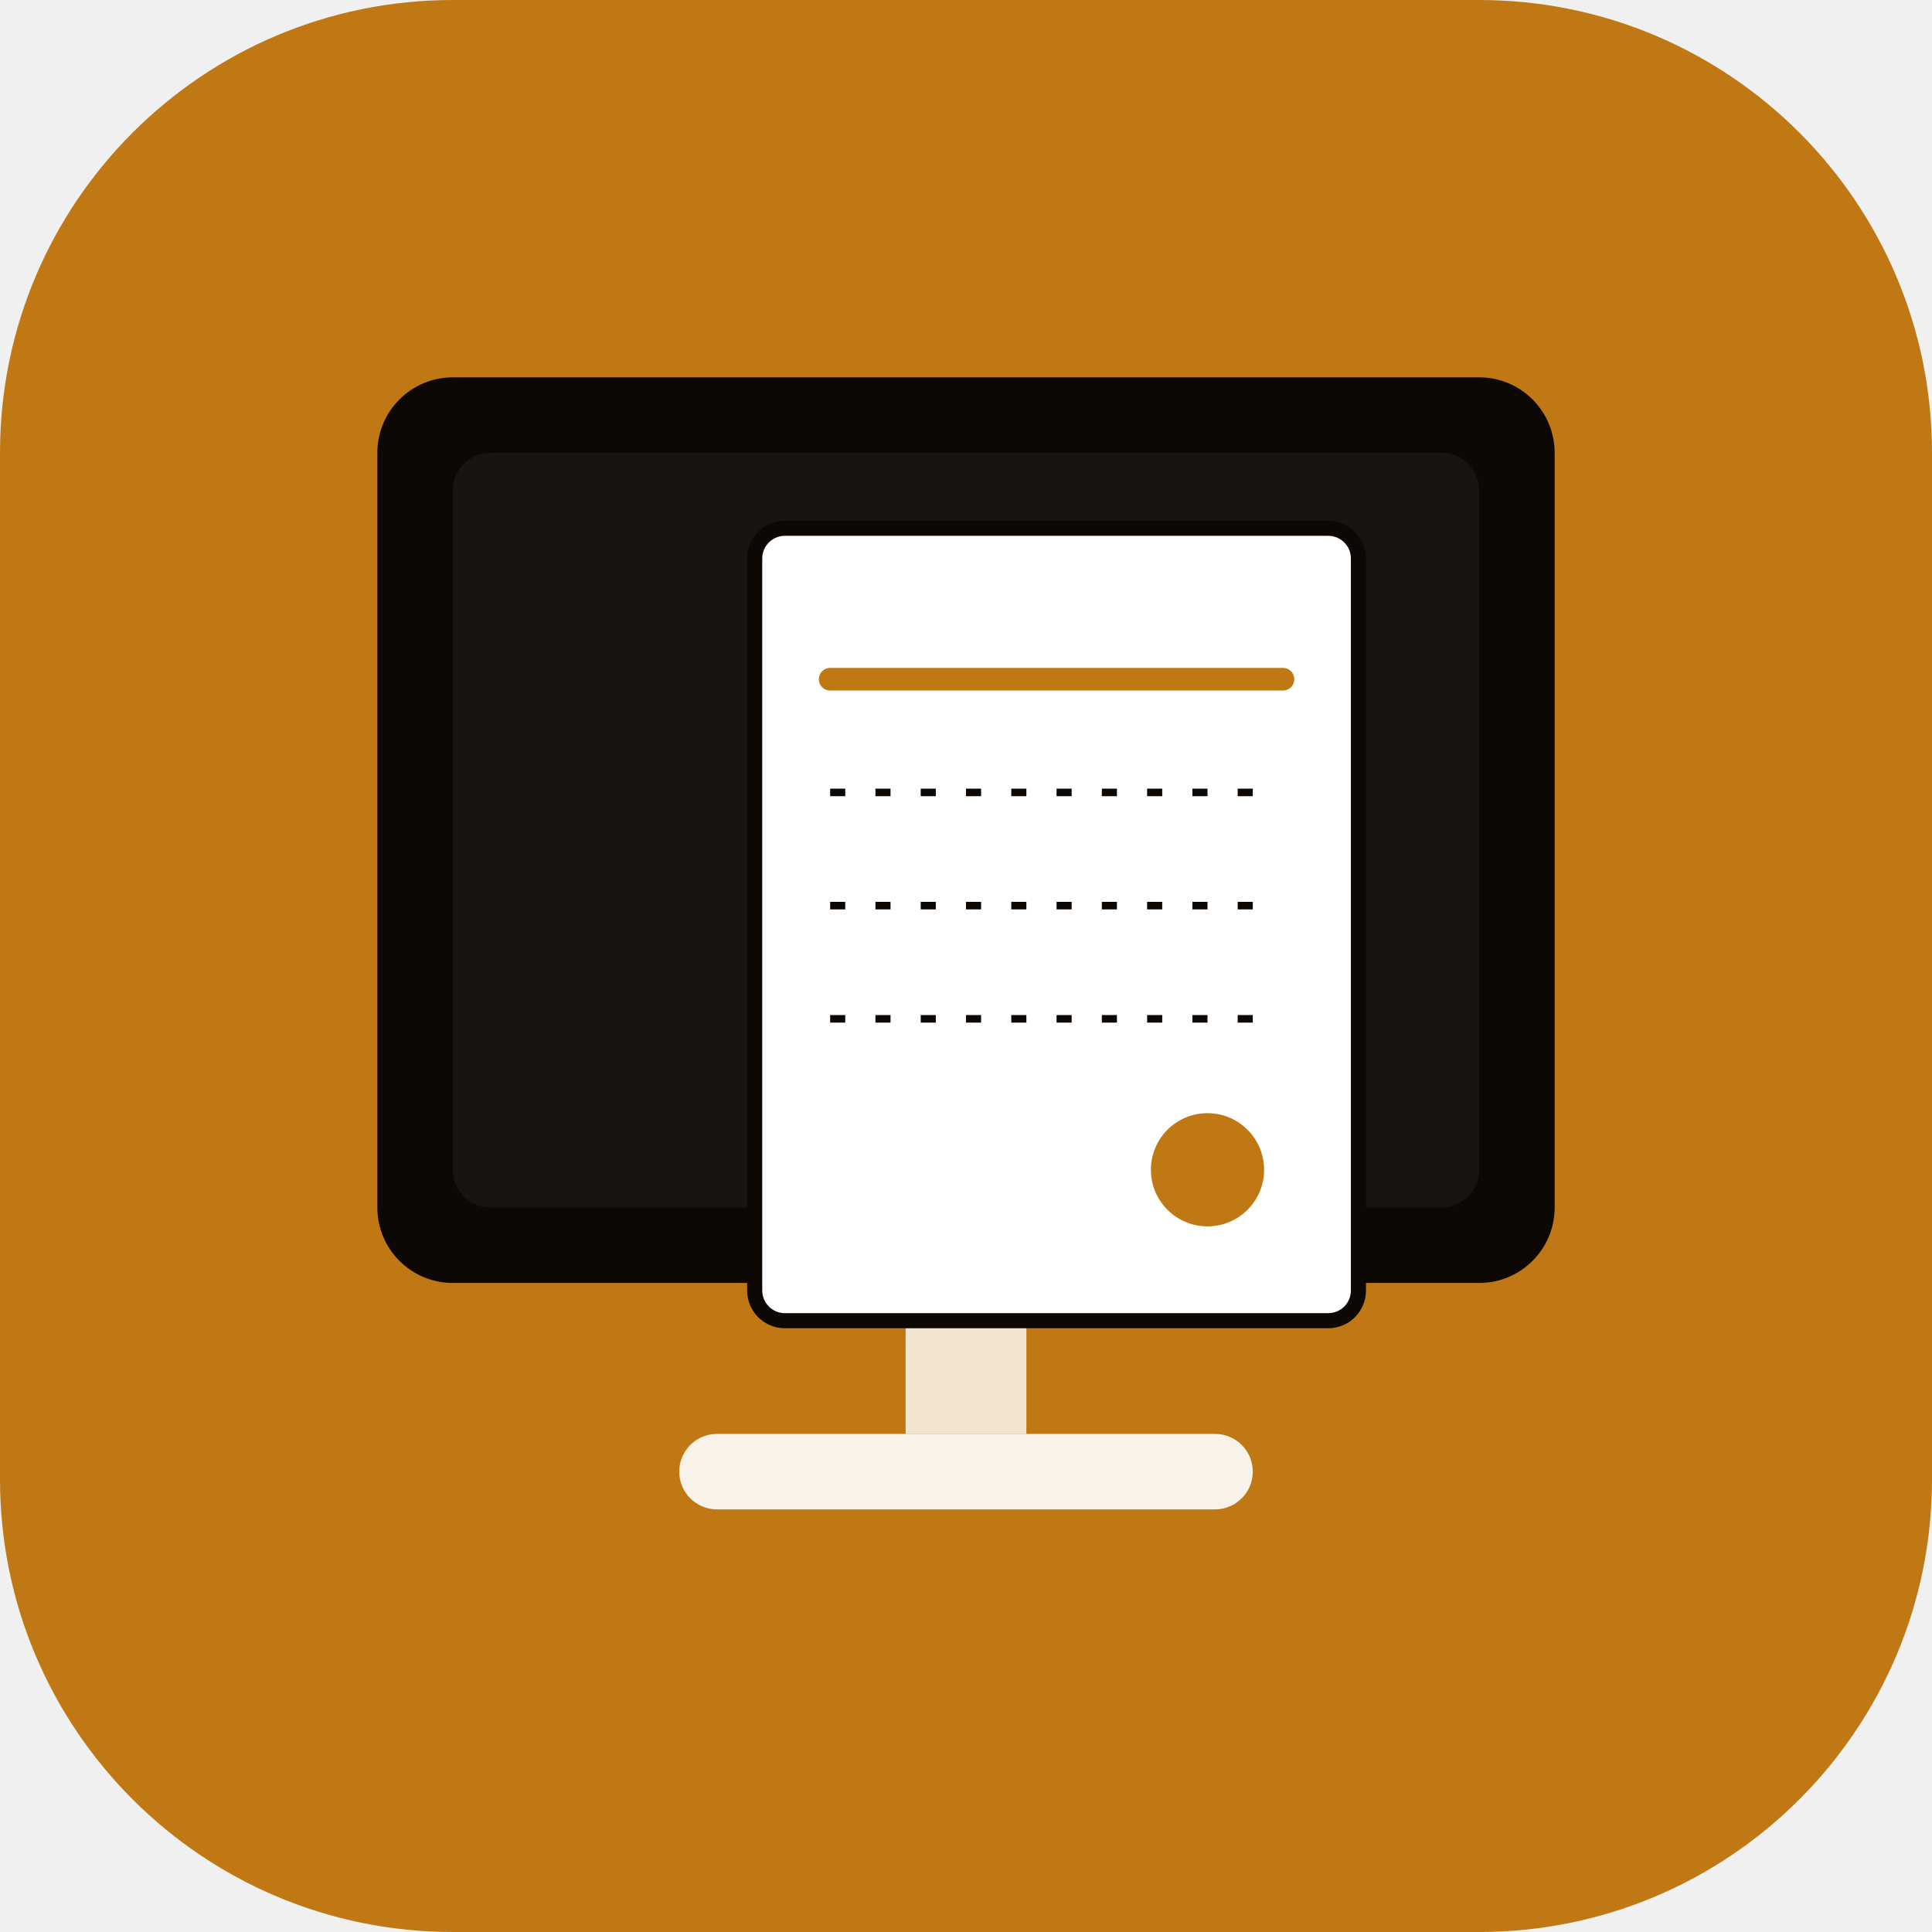
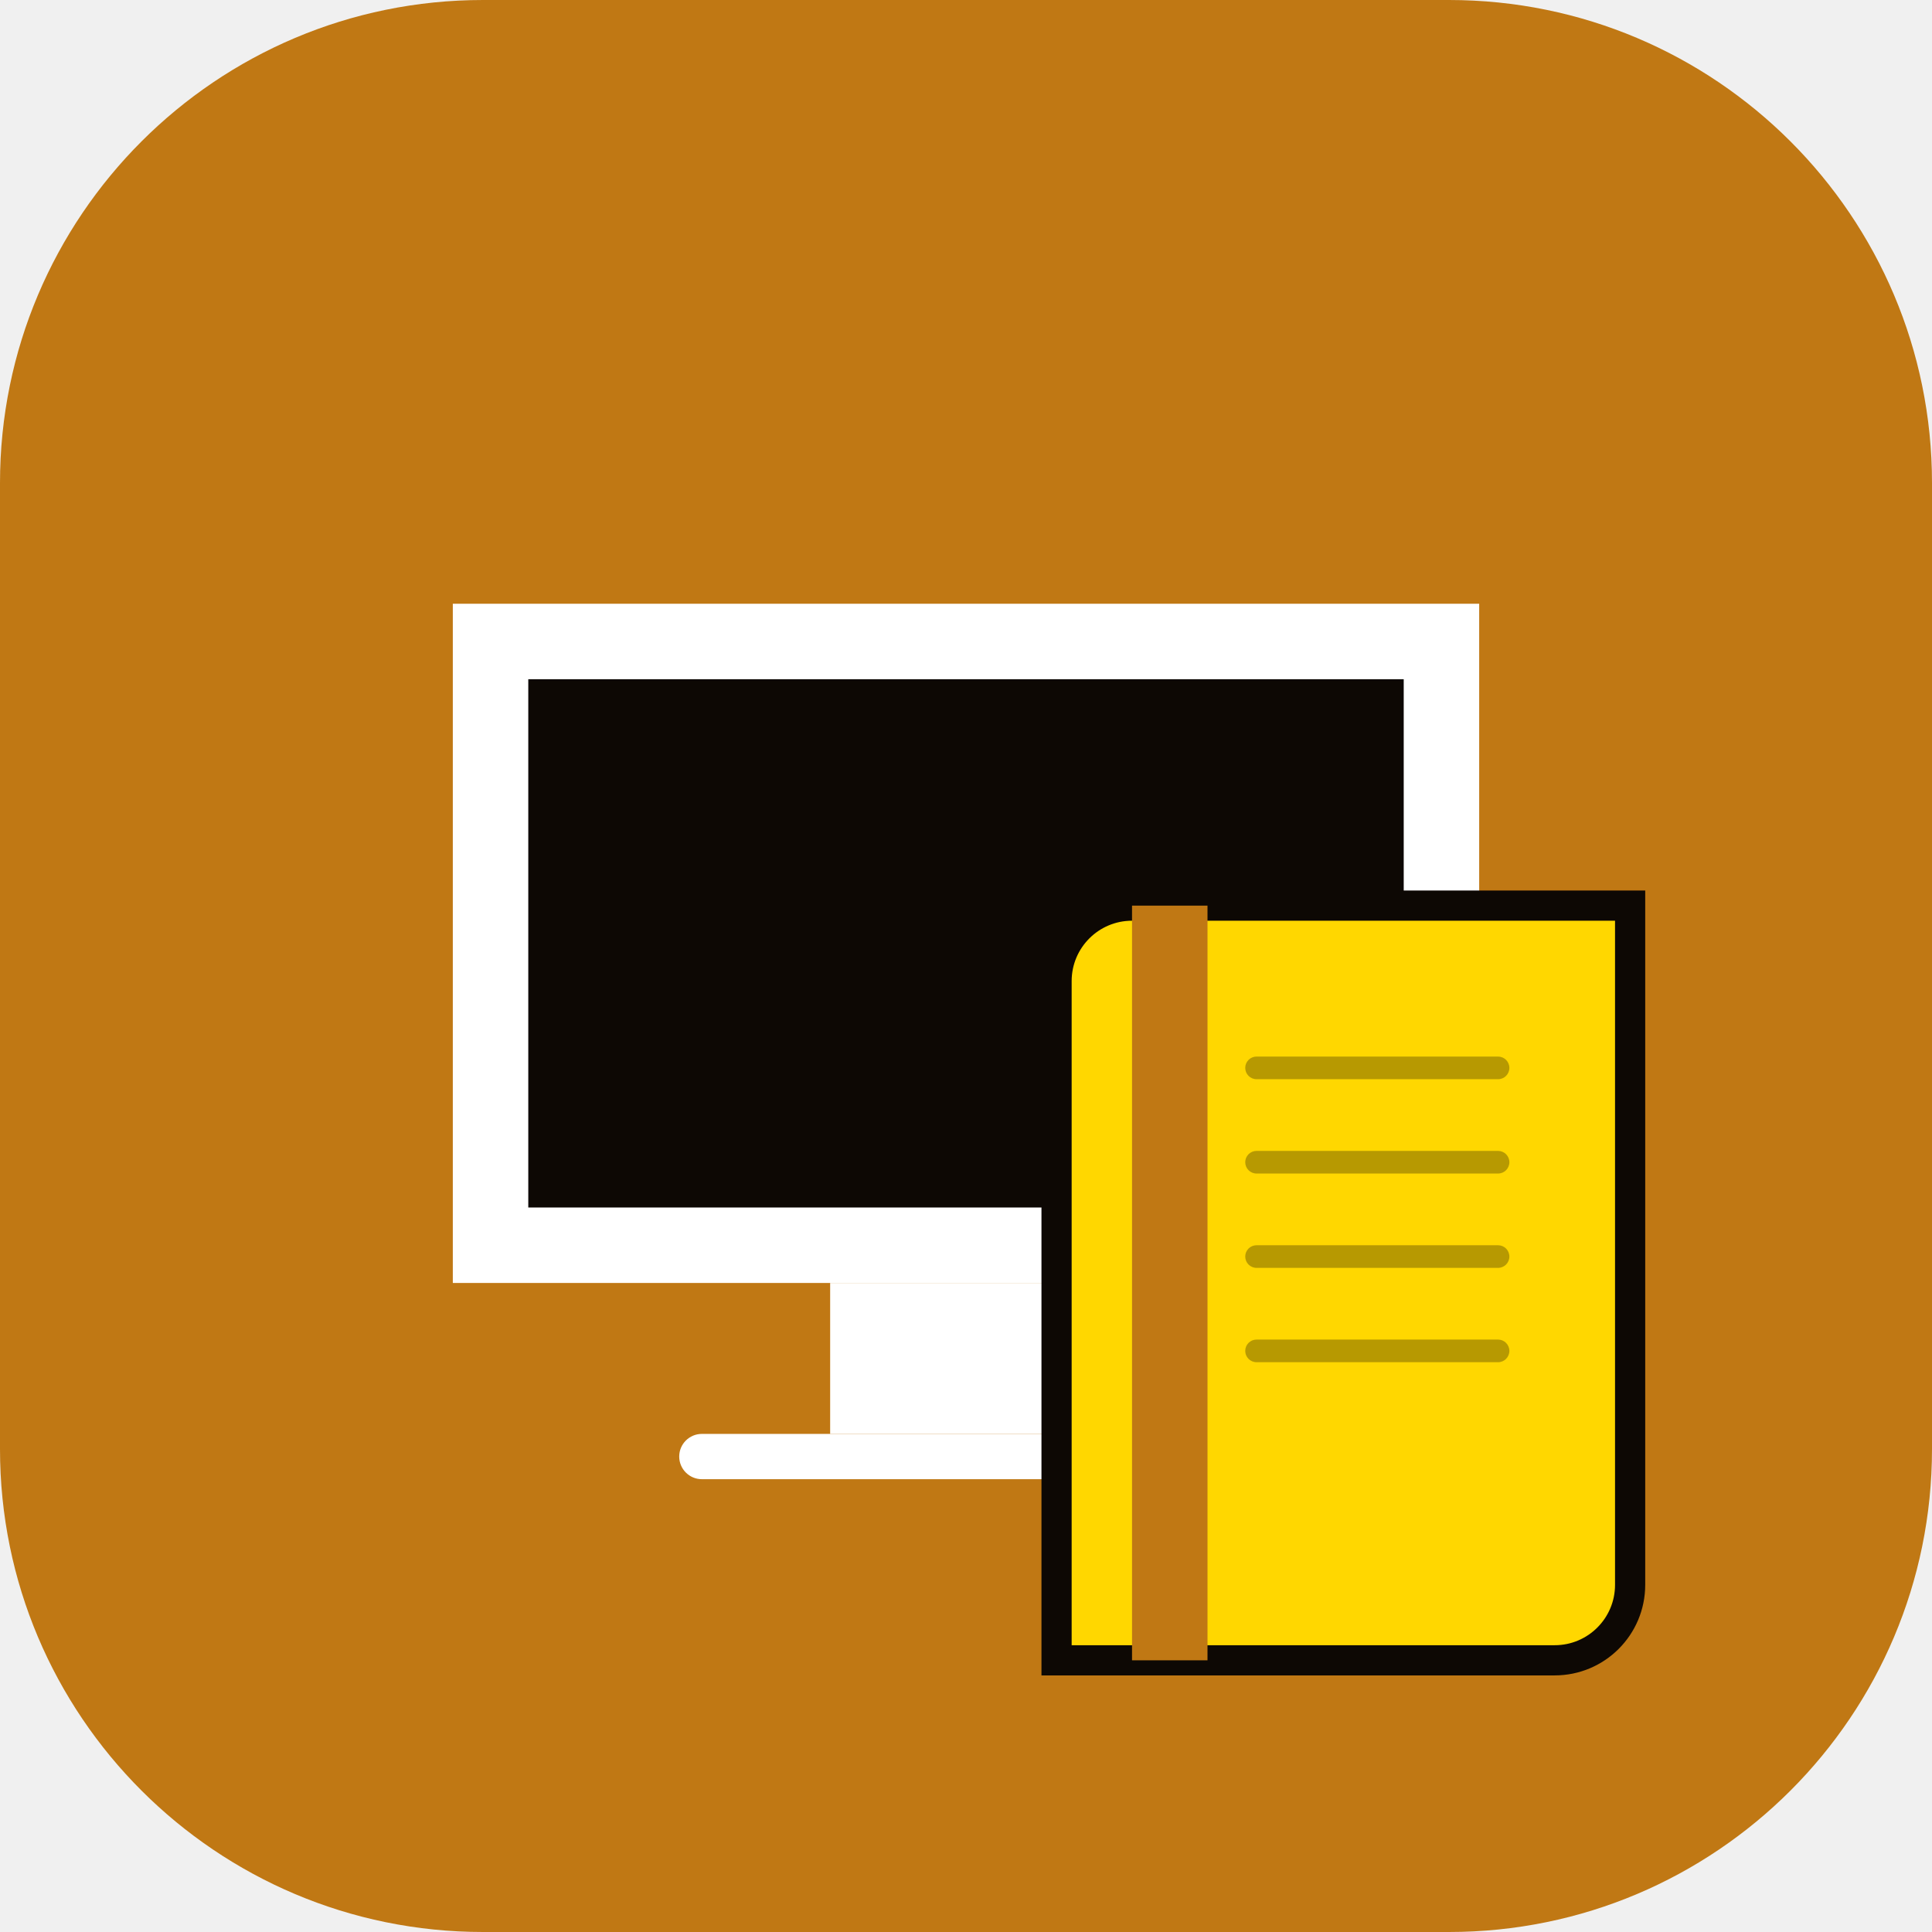
<svg xmlns="http://www.w3.org/2000/svg" width="512" height="512" viewBox="0 0 512 512" fill="none">
-   <rect width="512" height="512" rx="120" fill="#c07814" />
-   <rect x="180" y="380" width="152" height="20" rx="10" fill="#FFFFFF" fill-opacity="0.9" />
-   <rect x="240" y="340" width="32" height="40" fill="#FFFFFF" fill-opacity="0.8" />
-   <rect x="100" y="100" width="312" height="240" rx="20" fill="#0D0804" />
-   <rect x="120" y="120" width="272" height="200" rx="10" fill="#FFFFFF" fill-opacity="0.05" />
-   <rect x="200" y="140" width="160" height="210" rx="8" fill="#FFFFFF" stroke="#0D0804" stroke-width="4" />
-   <line x1="220" y1="180" x2="340" y2="180" stroke="#c07814" stroke-width="6" stroke-linecap="round" />
-   <line x1="220" y1="210" x2="340" y2="210" stroke="#0D0804" stroke-width="2" stroke-dasharray="4 8" />
-   <line x1="220" y1="240" x2="340" y2="240" stroke="#0D0804" stroke-width="2" stroke-dasharray="4 8" />
-   <line x1="220" y1="270" x2="340" y2="270" stroke="#0D0804" stroke-width="2" stroke-dasharray="4 8" />
-   <circle cx="320" cy="310" r="15" fill="#c07814" />
+   <rect width="512" height="512" rx="128" fill="#c07814" />
+   <path d="M120 160H392V340H120V160Z" fill="white" />
+   <path d="M140 180H372V320H140V180Z" fill="#0D0804" />
+   <rect x="220" y="340" width="72" height="40" fill="white" />
+   <rect x="180" y="380" width="152" height="12" rx="6" fill="white" />
+   <path d="M300 240H432V420C432 431.046 423.046 440 412 440H280V260C280 248.954 288.954 240 300 240Z" fill="#FFD700" stroke="#0D0804" stroke-width="8" />
+   <path d="M300 240H320V440H300V240Z" fill="#c07814" />
+   <rect x="330" y="280" width="70" height="6" rx="3" fill="#0D0804" opacity="0.3" />
+   <rect x="330" y="305" width="70" height="6" rx="3" fill="#0D0804" opacity="0.3" />
+   <rect x="330" y="330" width="70" height="6" rx="3" fill="#0D0804" opacity="0.3" />
+   <rect x="330" y="355" width="70" height="6" rx="3" fill="#0D0804" opacity="0.3" />
</svg>
